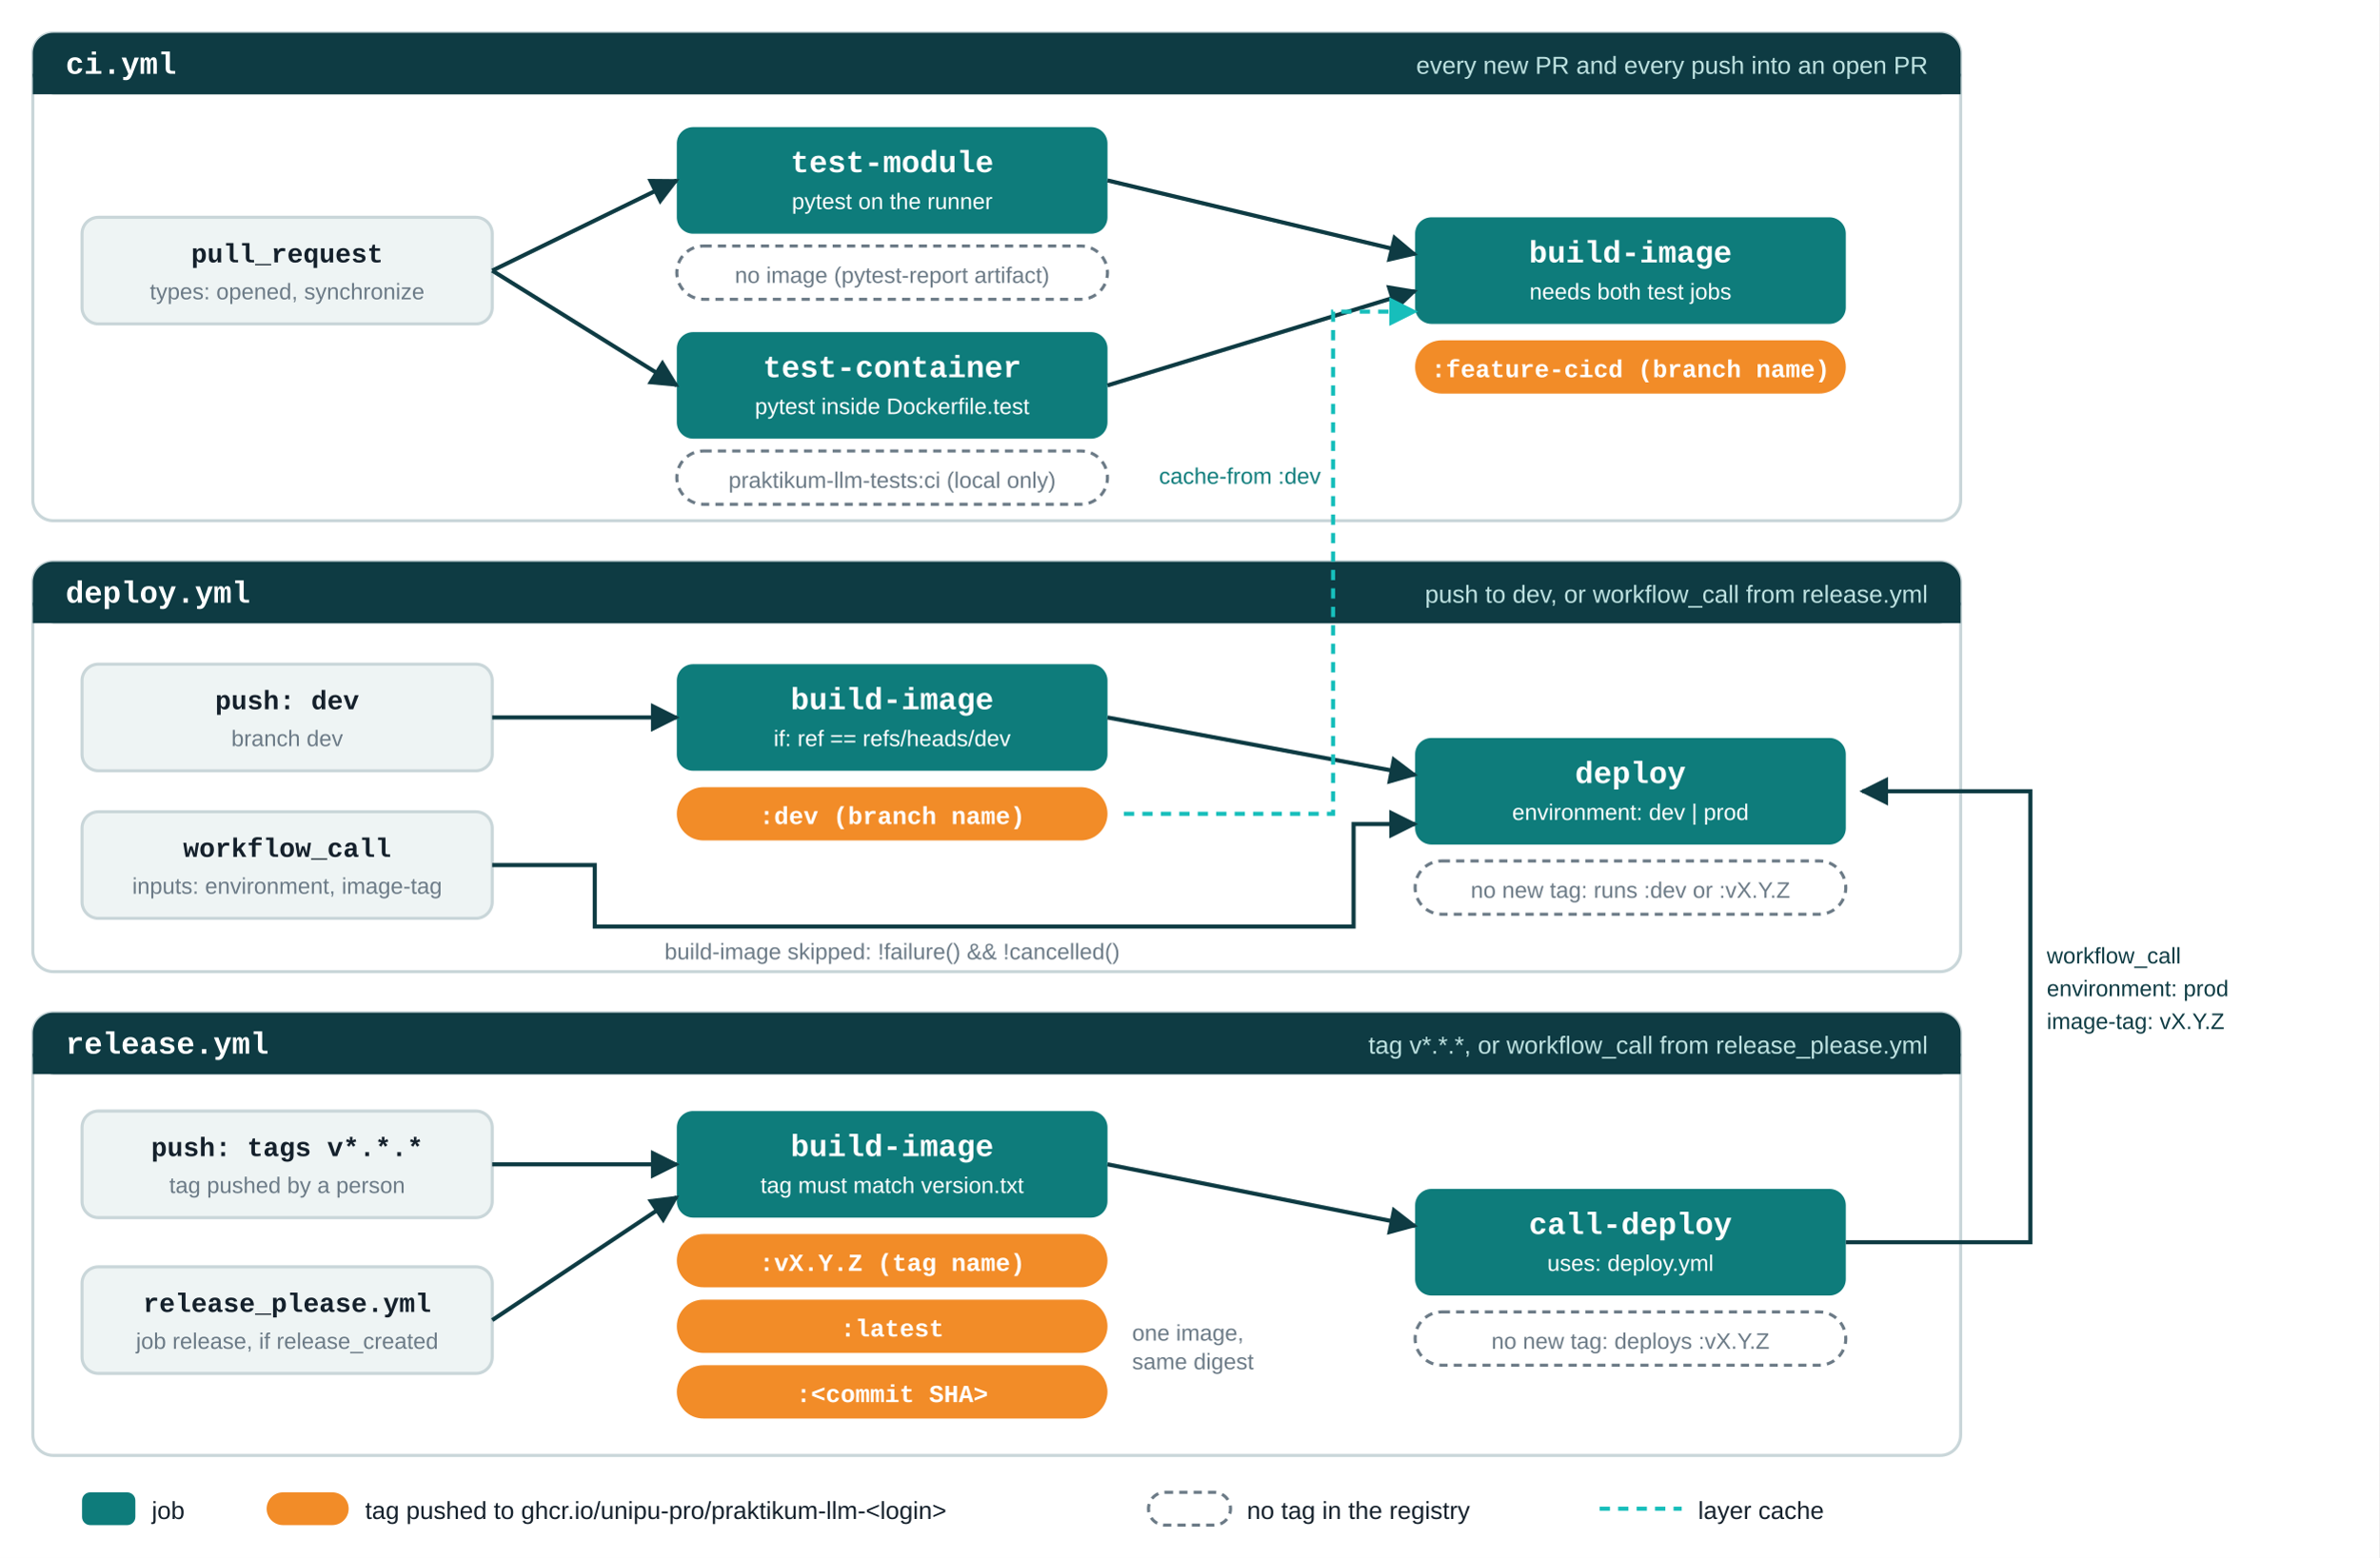
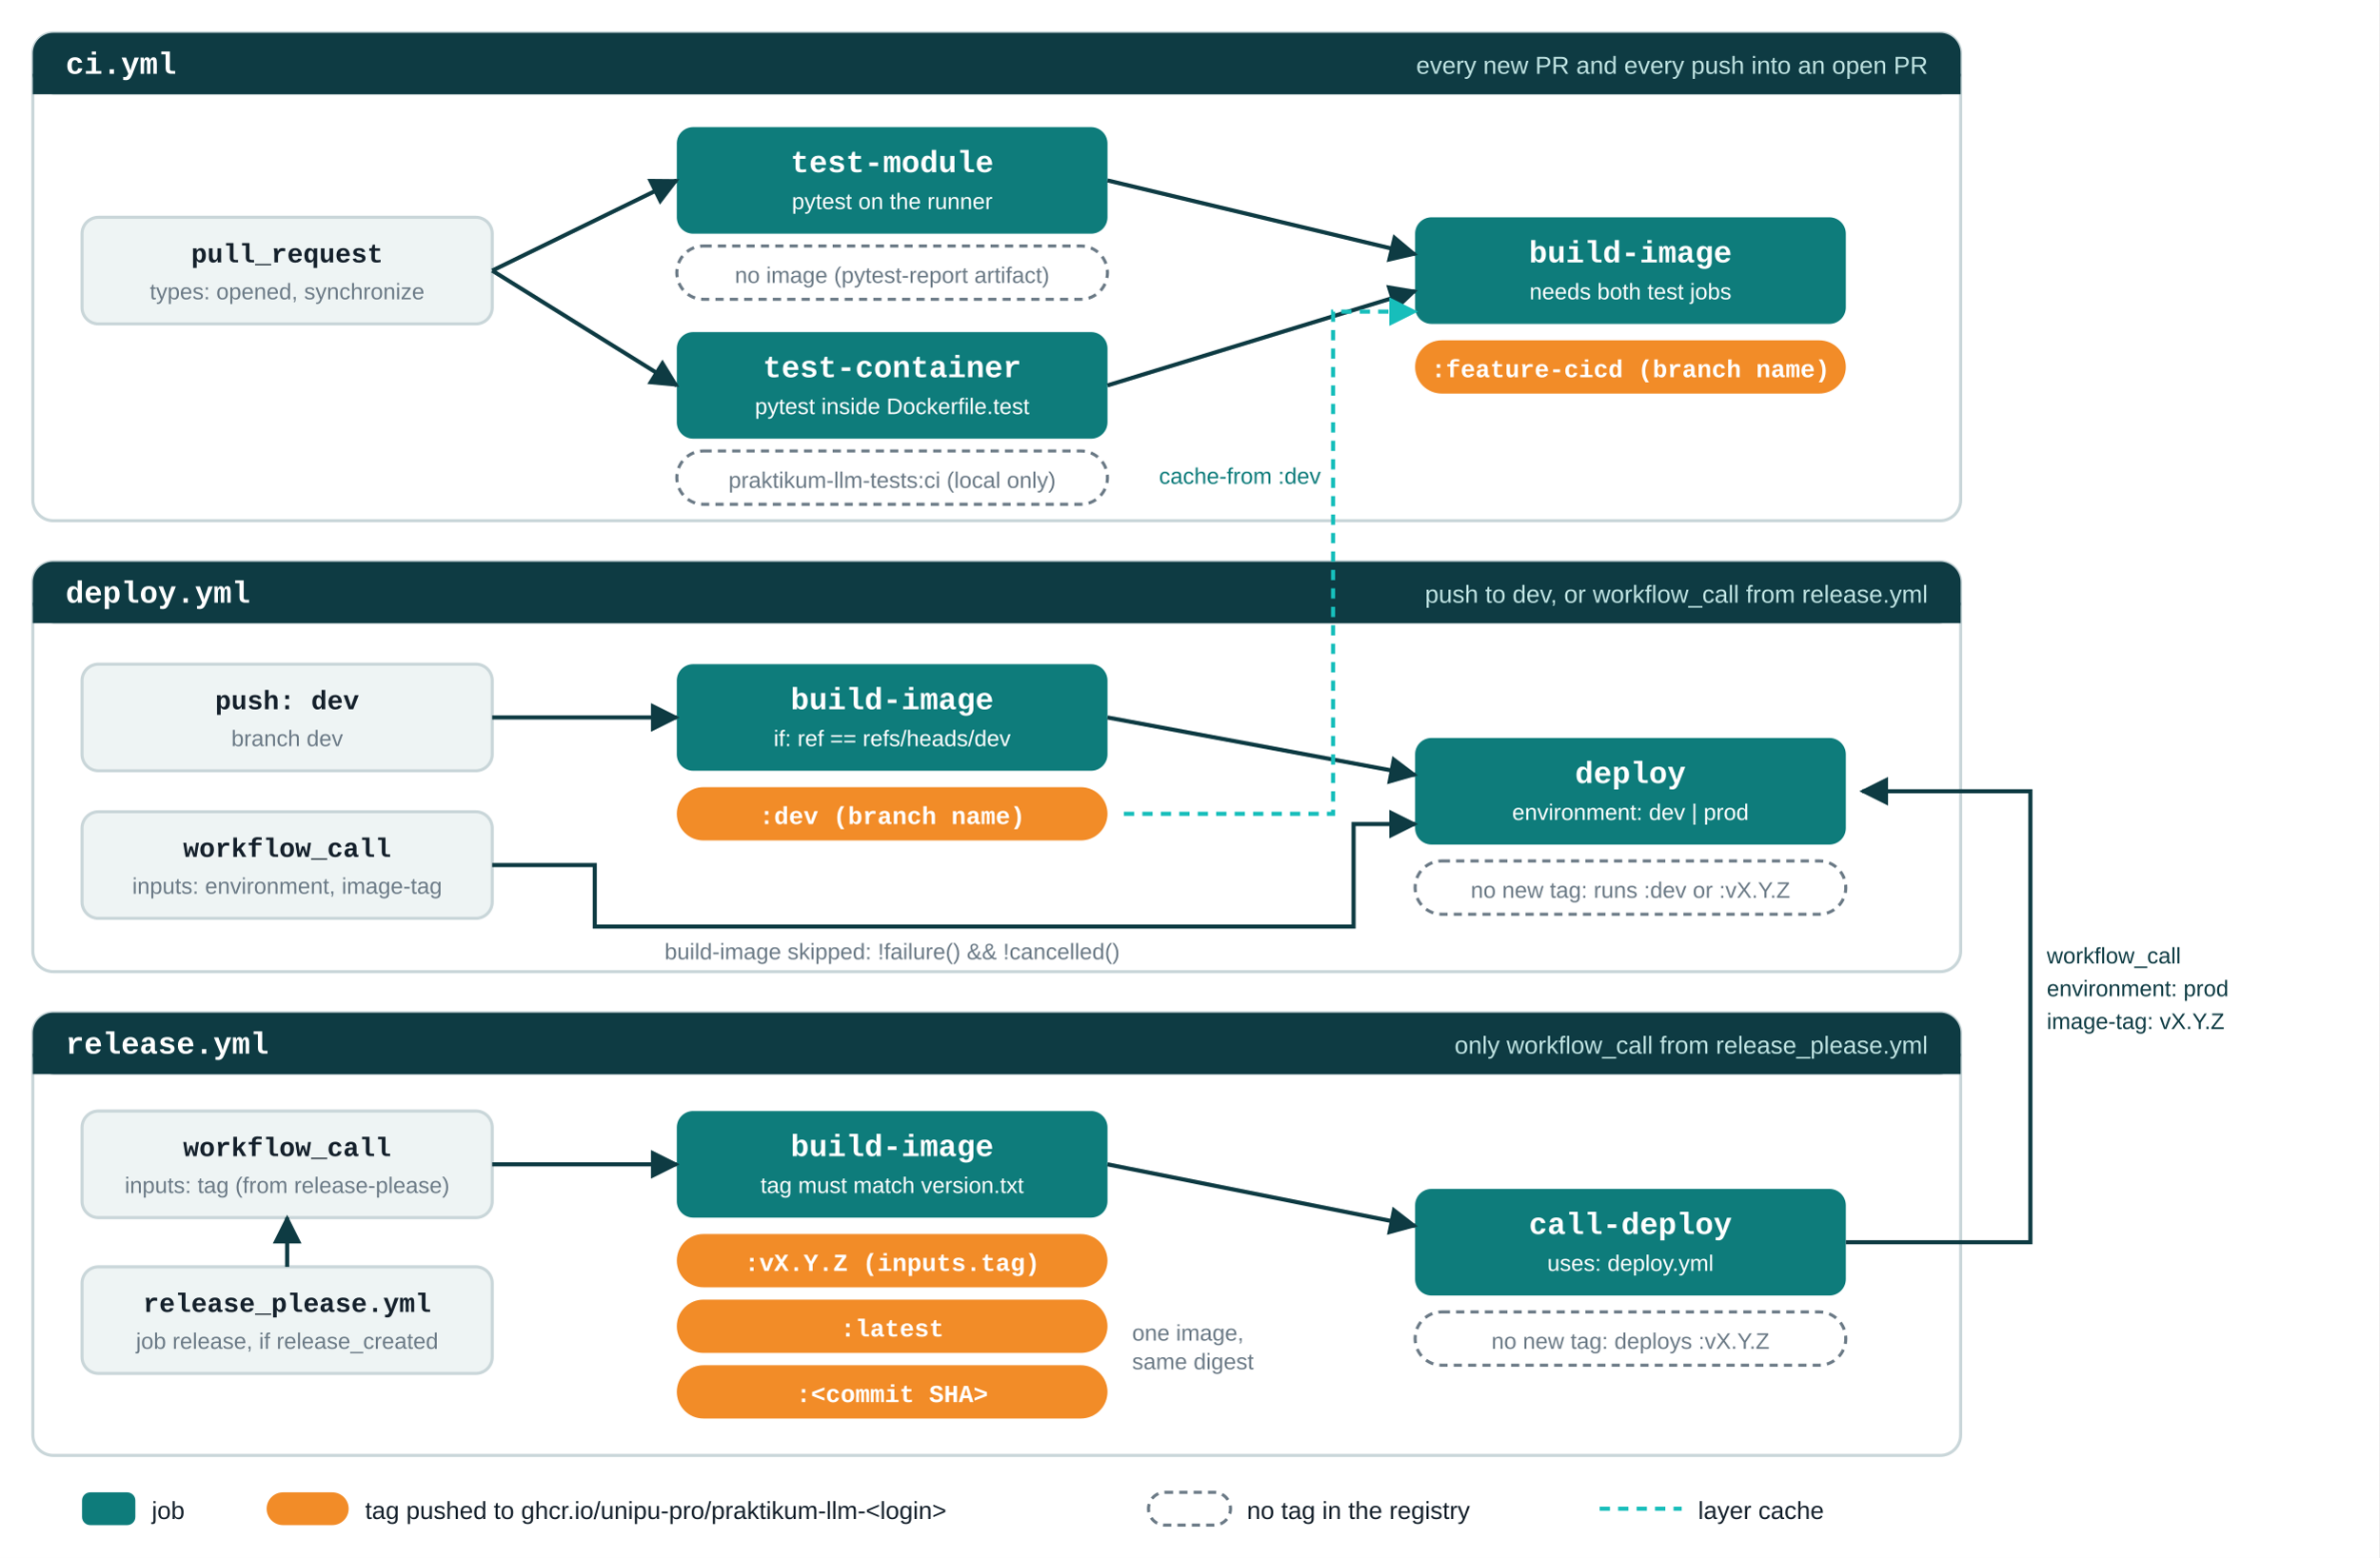
<svg xmlns="http://www.w3.org/2000/svg" width="1160" height="760" viewBox="0 0 1160 760">
  <defs>
    <marker id="arrow" viewBox="0 0 10 10" refX="9" refY="5" markerWidth="7" markerHeight="7" orient="auto">
      <path d="M0,0 L10,5 L0,10 z" fill="#0E3B43" />
    </marker>
    <marker id="arrow-teal" viewBox="0 0 10 10" refX="9" refY="5" markerWidth="7" markerHeight="7" orient="auto">
      <path d="M0,0 L10,5 L0,10 z" fill="#17BEBB" />
    </marker>
  </defs>
  <rect x="0" y="0" width="1160" height="760" rx="0" fill="#FFFFFF" stroke="none" stroke-width="1.5" />
  <text x="580.0" y="0" font-family="Arial, Helvetica, sans-serif" font-size="13" fill="#14202B" font-weight="normal" text-anchor="middle" />
  <rect x="16" y="16" width="940" height="238" rx="10" fill="#FFFFFF" stroke="#C9D6D9" stroke-width="1.5" />
  <rect x="16" y="16" width="940" height="30" rx="10" fill="#0E3B43" stroke="none" stroke-width="1.5" />
  <rect x="16" y="36" width="940" height="10" rx="0" fill="#0E3B43" stroke="none" stroke-width="1.5" />
  <text x="32" y="36" font-family="Courier New, monospace" font-size="15" fill="#FFFFFF" font-weight="bold" text-anchor="start">ci.yml</text>
  <text x="940" y="36" font-family="Arial, Helvetica, sans-serif" font-size="12" fill="#BFE3E2" font-weight="normal" text-anchor="end">every new PR and every push into an open PR</text>
  <rect x="40" y="106" width="200" height="52" rx="8" fill="#EEF4F4" stroke="#C9D6D9" stroke-width="1.5" />
  <text x="140.0" y="128" font-family="Courier New, monospace" font-size="13" fill="#14202B" font-weight="bold" text-anchor="middle">pull_request</text>
  <text x="140.0" y="146" font-family="Arial, Helvetica, sans-serif" font-size="11" fill="#6B7A86" font-weight="normal" text-anchor="middle">types: opened, synchronize</text>
  <rect x="330" y="62" width="210" height="52" rx="8" fill="#0E7C7B" stroke="none" stroke-width="1.5" />
  <text x="435.0" y="84" font-family="Courier New, monospace" font-size="15" fill="#FFFFFF" font-weight="bold" text-anchor="middle">test-module</text>
  <text x="435.0" y="102" font-family="Arial, Helvetica, sans-serif" font-size="11" fill="#FFFFFF" font-weight="normal" text-anchor="middle">pytest on the runner</text>
  <rect x="330" y="120" width="210" height="26" rx="13" fill="#FFFFFF" stroke="#6B7A86" stroke-width="1.5" stroke-dasharray="4 3" />
  <text x="435.0" y="138" font-family="Arial, Helvetica, sans-serif" font-size="11" fill="#6B7A86" font-weight="normal" text-anchor="middle">no image (pytest-report artifact)</text>
  <rect x="330" y="162" width="210" height="52" rx="8" fill="#0E7C7B" stroke="none" stroke-width="1.5" />
  <text x="435.0" y="184" font-family="Courier New, monospace" font-size="15" fill="#FFFFFF" font-weight="bold" text-anchor="middle">test-container</text>
  <text x="435.0" y="202" font-family="Arial, Helvetica, sans-serif" font-size="11" fill="#FFFFFF" font-weight="normal" text-anchor="middle">pytest inside Dockerfile.test</text>
  <rect x="330" y="220" width="210" height="26" rx="13" fill="#FFFFFF" stroke="#6B7A86" stroke-width="1.5" stroke-dasharray="4 3" />
  <text x="435.0" y="238" font-family="Arial, Helvetica, sans-serif" font-size="11" fill="#6B7A86" font-weight="normal" text-anchor="middle">praktikum-llm-tests:ci (local only)</text>
  <rect x="690" y="106" width="210" height="52" rx="8" fill="#0E7C7B" stroke="none" stroke-width="1.5" />
  <text x="795.0" y="128" font-family="Courier New, monospace" font-size="15" fill="#FFFFFF" font-weight="bold" text-anchor="middle">build-image</text>
  <text x="795.0" y="146" font-family="Arial, Helvetica, sans-serif" font-size="11" fill="#FFFFFF" font-weight="normal" text-anchor="middle">needs both test jobs</text>
  <rect x="690" y="166" width="210" height="26" rx="13" fill="#F28C28" stroke="none" stroke-width="1.5" />
  <text x="795.0" y="184" font-family="Courier New, monospace" font-size="12" fill="#FFFFFF" font-weight="bold" text-anchor="middle">:feature-cicd  (branch name)</text>
  <path d="M240,132 L330,88" stroke="#0E3B43" stroke-width="2" fill="none" marker-end="url(#arrow)" />
  <path d="M240,132 L330,188" stroke="#0E3B43" stroke-width="2" fill="none" marker-end="url(#arrow)" />
  <path d="M540,88 L690,124" stroke="#0E3B43" stroke-width="2" fill="none" marker-end="url(#arrow)" />
  <path d="M540,188 L690,142" stroke="#0E3B43" stroke-width="2" fill="none" marker-end="url(#arrow)" />
  <rect x="16" y="274" width="940" height="200" rx="10" fill="#FFFFFF" stroke="#C9D6D9" stroke-width="1.5" />
  <rect x="16" y="274" width="940" height="30" rx="10" fill="#0E3B43" stroke="none" stroke-width="1.5" />
  <rect x="16" y="294" width="940" height="10" rx="0" fill="#0E3B43" stroke="none" stroke-width="1.5" />
  <text x="32" y="294" font-family="Courier New, monospace" font-size="15" fill="#FFFFFF" font-weight="bold" text-anchor="start">deploy.yml</text>
  <text x="940" y="294" font-family="Arial, Helvetica, sans-serif" font-size="12" fill="#BFE3E2" font-weight="normal" text-anchor="end">push to dev, or workflow_call from release.yml</text>
  <rect x="40" y="324" width="200" height="52" rx="8" fill="#EEF4F4" stroke="#C9D6D9" stroke-width="1.5" />
  <text x="140.0" y="346" font-family="Courier New, monospace" font-size="13" fill="#14202B" font-weight="bold" text-anchor="middle">push: dev</text>
  <text x="140.0" y="364" font-family="Arial, Helvetica, sans-serif" font-size="11" fill="#6B7A86" font-weight="normal" text-anchor="middle">branch dev</text>
  <rect x="40" y="396" width="200" height="52" rx="8" fill="#EEF4F4" stroke="#C9D6D9" stroke-width="1.5" />
  <text x="140.0" y="418" font-family="Courier New, monospace" font-size="13" fill="#14202B" font-weight="bold" text-anchor="middle">workflow_call</text>
  <text x="140.0" y="436" font-family="Arial, Helvetica, sans-serif" font-size="11" fill="#6B7A86" font-weight="normal" text-anchor="middle">inputs: environment, image-tag</text>
  <rect x="330" y="324" width="210" height="52" rx="8" fill="#0E7C7B" stroke="none" stroke-width="1.5" />
  <text x="435.0" y="346" font-family="Courier New, monospace" font-size="15" fill="#FFFFFF" font-weight="bold" text-anchor="middle">build-image</text>
  <text x="435.0" y="364" font-family="Arial, Helvetica, sans-serif" font-size="11" fill="#FFFFFF" font-weight="normal" text-anchor="middle">if: ref == refs/heads/dev</text>
  <rect x="330" y="384" width="210" height="26" rx="13" fill="#F28C28" stroke="none" stroke-width="1.5" />
  <text x="435.0" y="402" font-family="Courier New, monospace" font-size="12" fill="#FFFFFF" font-weight="bold" text-anchor="middle">:dev  (branch name)</text>
  <rect x="690" y="360" width="210" height="52" rx="8" fill="#0E7C7B" stroke="none" stroke-width="1.5" />
  <text x="795.0" y="382" font-family="Courier New, monospace" font-size="15" fill="#FFFFFF" font-weight="bold" text-anchor="middle">deploy</text>
  <text x="795.0" y="400" font-family="Arial, Helvetica, sans-serif" font-size="11" fill="#FFFFFF" font-weight="normal" text-anchor="middle">environment: dev | prod</text>
  <rect x="690" y="420" width="210" height="26" rx="13" fill="#FFFFFF" stroke="#6B7A86" stroke-width="1.5" stroke-dasharray="4 3" />
  <text x="795.0" y="438" font-family="Arial, Helvetica, sans-serif" font-size="11" fill="#6B7A86" font-weight="normal" text-anchor="middle">no new tag: runs :dev or :vX.Y.Z</text>
  <path d="M240,350 L330,350" stroke="#0E3B43" stroke-width="2" fill="none" marker-end="url(#arrow)" />
  <path d="M540,350 L690,378" stroke="#0E3B43" stroke-width="2" fill="none" marker-end="url(#arrow)" />
  <path d="M240,422 L290,422 L290,452 L660,452 L660,402 L690,402" stroke="#0E3B43" stroke-width="2" fill="none" marker-end="url(#arrow)" />
  <text x="435" y="468" font-family="Arial, Helvetica, sans-serif" font-size="11" fill="#6B7A86" font-weight="normal" text-anchor="middle">build-image skipped: !failure() &amp;&amp; !cancelled()</text>
  <path d="M548,397 L650,397 L650,152 L690,152" stroke="#17BEBB" stroke-width="2" fill="none" stroke-dasharray="5 4" marker-end="url(#arrow-teal)" />
  <text x="644" y="236" font-family="Arial, Helvetica, sans-serif" font-size="11" fill="#0E7C7B" font-weight="normal" text-anchor="end">cache-from :dev</text>
  <rect x="16" y="494" width="940" height="216" rx="10" fill="#FFFFFF" stroke="#C9D6D9" stroke-width="1.5" />
  <rect x="16" y="494" width="940" height="30" rx="10" fill="#0E3B43" stroke="none" stroke-width="1.5" />
  <rect x="16" y="514" width="940" height="10" rx="0" fill="#0E3B43" stroke="none" stroke-width="1.5" />
  <text x="32" y="514" font-family="Courier New, monospace" font-size="15" fill="#FFFFFF" font-weight="bold" text-anchor="start">release.yml</text>
-   <text x="940" y="514" font-family="Arial, Helvetica, sans-serif" font-size="12" fill="#BFE3E2" font-weight="normal" text-anchor="end">tag v*.*.*, or workflow_call from release_please.yml</text>
+   <text x="940" y="514" font-family="Arial, Helvetica, sans-serif" font-size="12" fill="#BFE3E2" font-weight="normal" text-anchor="end">only workflow_call from release_please.yml</text>
  <rect x="40" y="542" width="200" height="52" rx="8" fill="#EEF4F4" stroke="#C9D6D9" stroke-width="1.5" />
-   <text x="140.0" y="564" font-family="Courier New, monospace" font-size="13" fill="#14202B" font-weight="bold" text-anchor="middle">push: tags v*.*.*</text>
-   <text x="140.0" y="582" font-family="Arial, Helvetica, sans-serif" font-size="11" fill="#6B7A86" font-weight="normal" text-anchor="middle">tag pushed by a person</text>
+   <text x="140.0" y="564" font-family="Courier New, monospace" font-size="13" fill="#14202B" font-weight="bold" text-anchor="middle">workflow_call</text>
+   <text x="140.0" y="582" font-family="Arial, Helvetica, sans-serif" font-size="11" fill="#6B7A86" font-weight="normal" text-anchor="middle">inputs: tag (from release-please)</text>
  <rect x="40" y="618" width="200" height="52" rx="8" fill="#EEF4F4" stroke="#C9D6D9" stroke-width="1.5" />
  <text x="140.0" y="640" font-family="Courier New, monospace" font-size="13" fill="#14202B" font-weight="bold" text-anchor="middle">release_please.yml</text>
  <text x="140.0" y="658" font-family="Arial, Helvetica, sans-serif" font-size="11" fill="#6B7A86" font-weight="normal" text-anchor="middle">job release, if release_created</text>
  <rect x="330" y="542" width="210" height="52" rx="8" fill="#0E7C7B" stroke="none" stroke-width="1.5" />
  <text x="435.0" y="564" font-family="Courier New, monospace" font-size="15" fill="#FFFFFF" font-weight="bold" text-anchor="middle">build-image</text>
  <text x="435.0" y="582" font-family="Arial, Helvetica, sans-serif" font-size="11" fill="#FFFFFF" font-weight="normal" text-anchor="middle">tag must match version.txt</text>
  <rect x="330" y="602" width="210" height="26" rx="13" fill="#F28C28" stroke="none" stroke-width="1.5" />
-   <text x="435.0" y="620" font-family="Courier New, monospace" font-size="12" fill="#FFFFFF" font-weight="bold" text-anchor="middle">:vX.Y.Z  (tag name)</text>
+   <text x="435.0" y="620" font-family="Courier New, monospace" font-size="12" fill="#FFFFFF" font-weight="bold" text-anchor="middle">:vX.Y.Z  (inputs.tag)</text>
  <rect x="330" y="634" width="210" height="26" rx="13" fill="#F28C28" stroke="none" stroke-width="1.5" />
  <text x="435.0" y="652" font-family="Courier New, monospace" font-size="12" fill="#FFFFFF" font-weight="bold" text-anchor="middle">:latest</text>
  <rect x="330" y="666" width="210" height="26" rx="13" fill="#F28C28" stroke="none" stroke-width="1.5" />
  <text x="435.0" y="684" font-family="Courier New, monospace" font-size="12" fill="#FFFFFF" font-weight="bold" text-anchor="middle">:&lt;commit SHA&gt;</text>
  <text x="552" y="654" font-family="Arial, Helvetica, sans-serif" font-size="11" fill="#6B7A86" font-weight="normal" text-anchor="start">one image,</text>
  <text x="552" y="668" font-family="Arial, Helvetica, sans-serif" font-size="11" fill="#6B7A86" font-weight="normal" text-anchor="start">same digest</text>
  <rect x="690" y="580" width="210" height="52" rx="8" fill="#0E7C7B" stroke="none" stroke-width="1.5" />
  <text x="795.0" y="602" font-family="Courier New, monospace" font-size="15" fill="#FFFFFF" font-weight="bold" text-anchor="middle">call-deploy</text>
  <text x="795.0" y="620" font-family="Arial, Helvetica, sans-serif" font-size="11" fill="#FFFFFF" font-weight="normal" text-anchor="middle">uses: deploy.yml</text>
  <rect x="690" y="640" width="210" height="26" rx="13" fill="#FFFFFF" stroke="#6B7A86" stroke-width="1.5" stroke-dasharray="4 3" />
  <text x="795.0" y="658" font-family="Arial, Helvetica, sans-serif" font-size="11" fill="#6B7A86" font-weight="normal" text-anchor="middle">no new tag: deploys :vX.Y.Z</text>
+   <path d="M140,618 L140,594" stroke="#0E3B43" stroke-width="2" fill="none" marker-end="url(#arrow)" />
  <path d="M240,568 L330,568" stroke="#0E3B43" stroke-width="2" fill="none" marker-end="url(#arrow)" />
-   <path d="M240,644 L330,584" stroke="#0E3B43" stroke-width="2" fill="none" marker-end="url(#arrow)" />
  <path d="M540,568 L690,598" stroke="#0E3B43" stroke-width="2" fill="none" marker-end="url(#arrow)" />
  <path d="M900,606 L990,606 L990,386 L908,386" stroke="#0E3B43" stroke-width="2" fill="none" marker-end="url(#arrow)" />
  <text x="998" y="470" font-family="Arial, Helvetica, sans-serif" font-size="11" fill="#0E3B43" font-weight="normal" text-anchor="start">workflow_call</text>
  <text x="998" y="486" font-family="Arial, Helvetica, sans-serif" font-size="11" fill="#0E3B43" font-weight="normal" text-anchor="start">environment: prod</text>
  <text x="998" y="502" font-family="Arial, Helvetica, sans-serif" font-size="11" fill="#0E3B43" font-weight="normal" text-anchor="start">image-tag: vX.Y.Z</text>
  <rect x="40" y="728" width="26" height="16" rx="4" fill="#0E7C7B" stroke="none" stroke-width="1.5" />
  <text x="74" y="741" font-family="Arial, Helvetica, sans-serif" font-size="12" fill="#14202B" font-weight="normal" text-anchor="start">job</text>
  <rect x="130" y="728" width="40" height="16" rx="8" fill="#F28C28" stroke="none" stroke-width="1.5" />
  <text x="178" y="741" font-family="Arial, Helvetica, sans-serif" font-size="12" fill="#14202B" font-weight="normal" text-anchor="start">tag pushed to ghcr.io/unipu-pro/praktikum-llm-&lt;login&gt;</text>
  <rect x="560" y="728" width="40" height="16" rx="8" fill="#FFFFFF" stroke="#6B7A86" stroke-width="1.5" stroke-dasharray="4 3" />
  <text x="608" y="741" font-family="Arial, Helvetica, sans-serif" font-size="12" fill="#14202B" font-weight="normal" text-anchor="start">no tag in the registry</text>
  <path d="M780,736 L820,736" stroke="#17BEBB" stroke-width="2" stroke-dasharray="5 4" />
  <text x="828" y="741" font-family="Arial, Helvetica, sans-serif" font-size="12" fill="#14202B" font-weight="normal" text-anchor="start">layer cache</text>
</svg>
